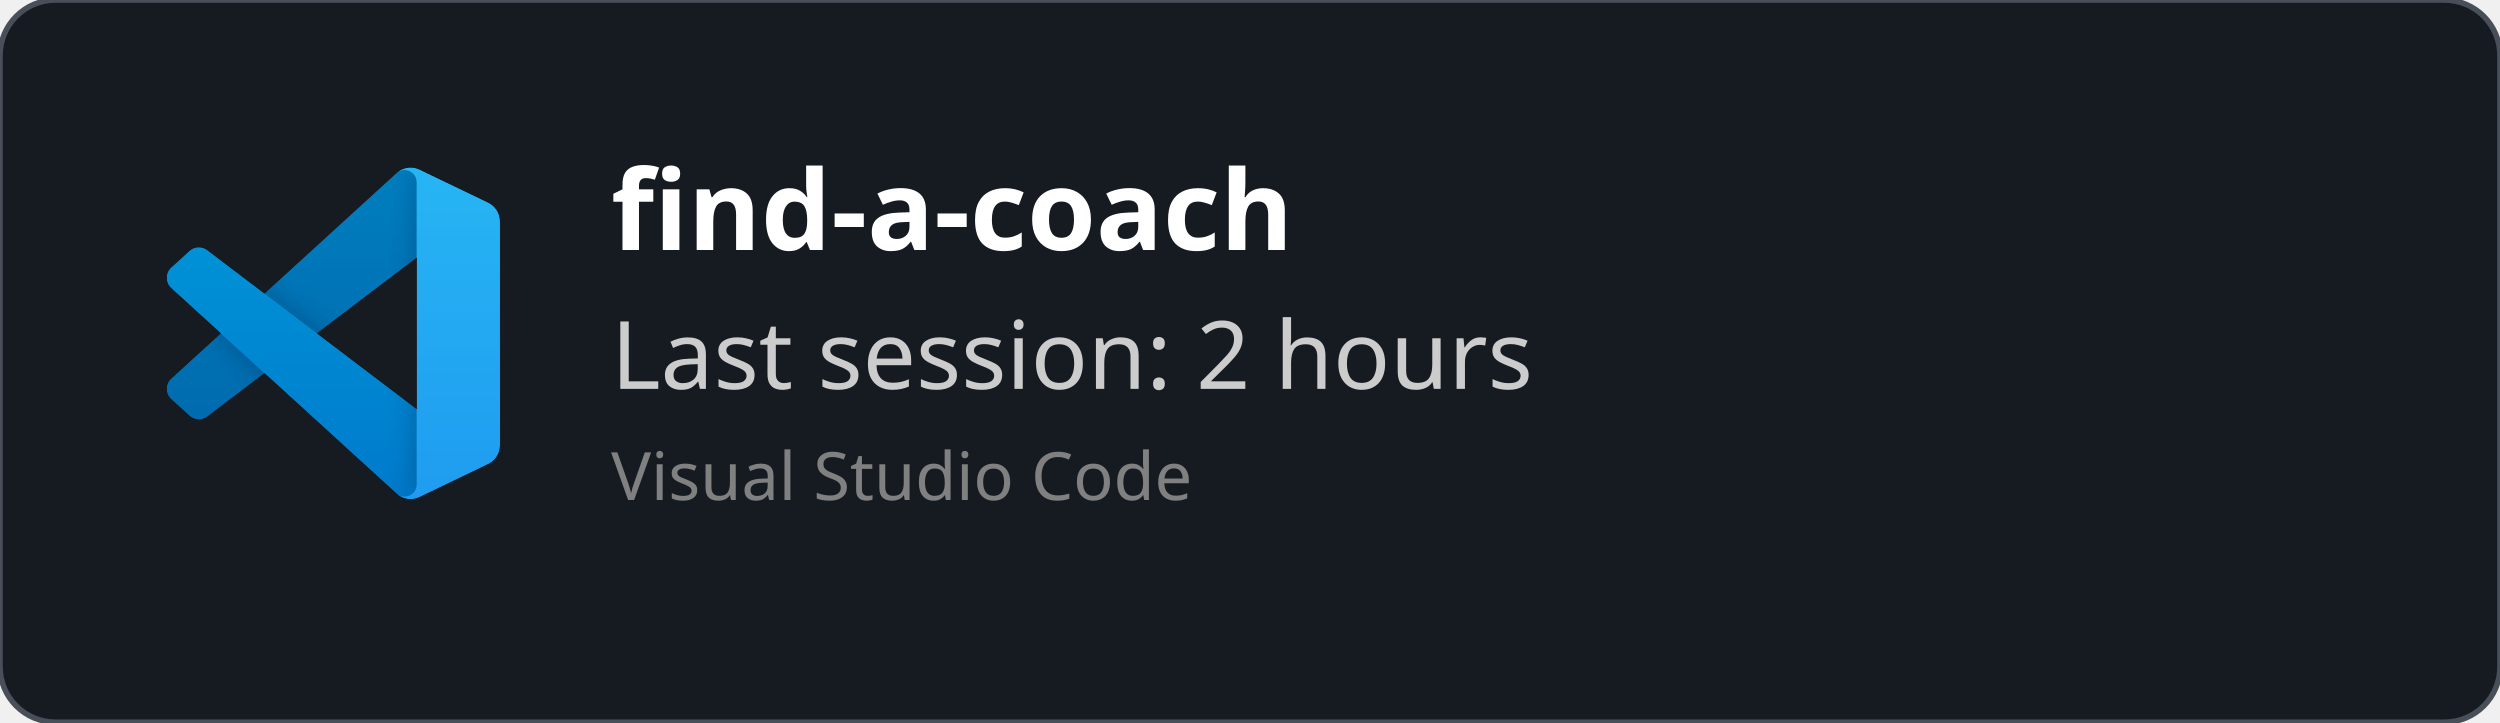
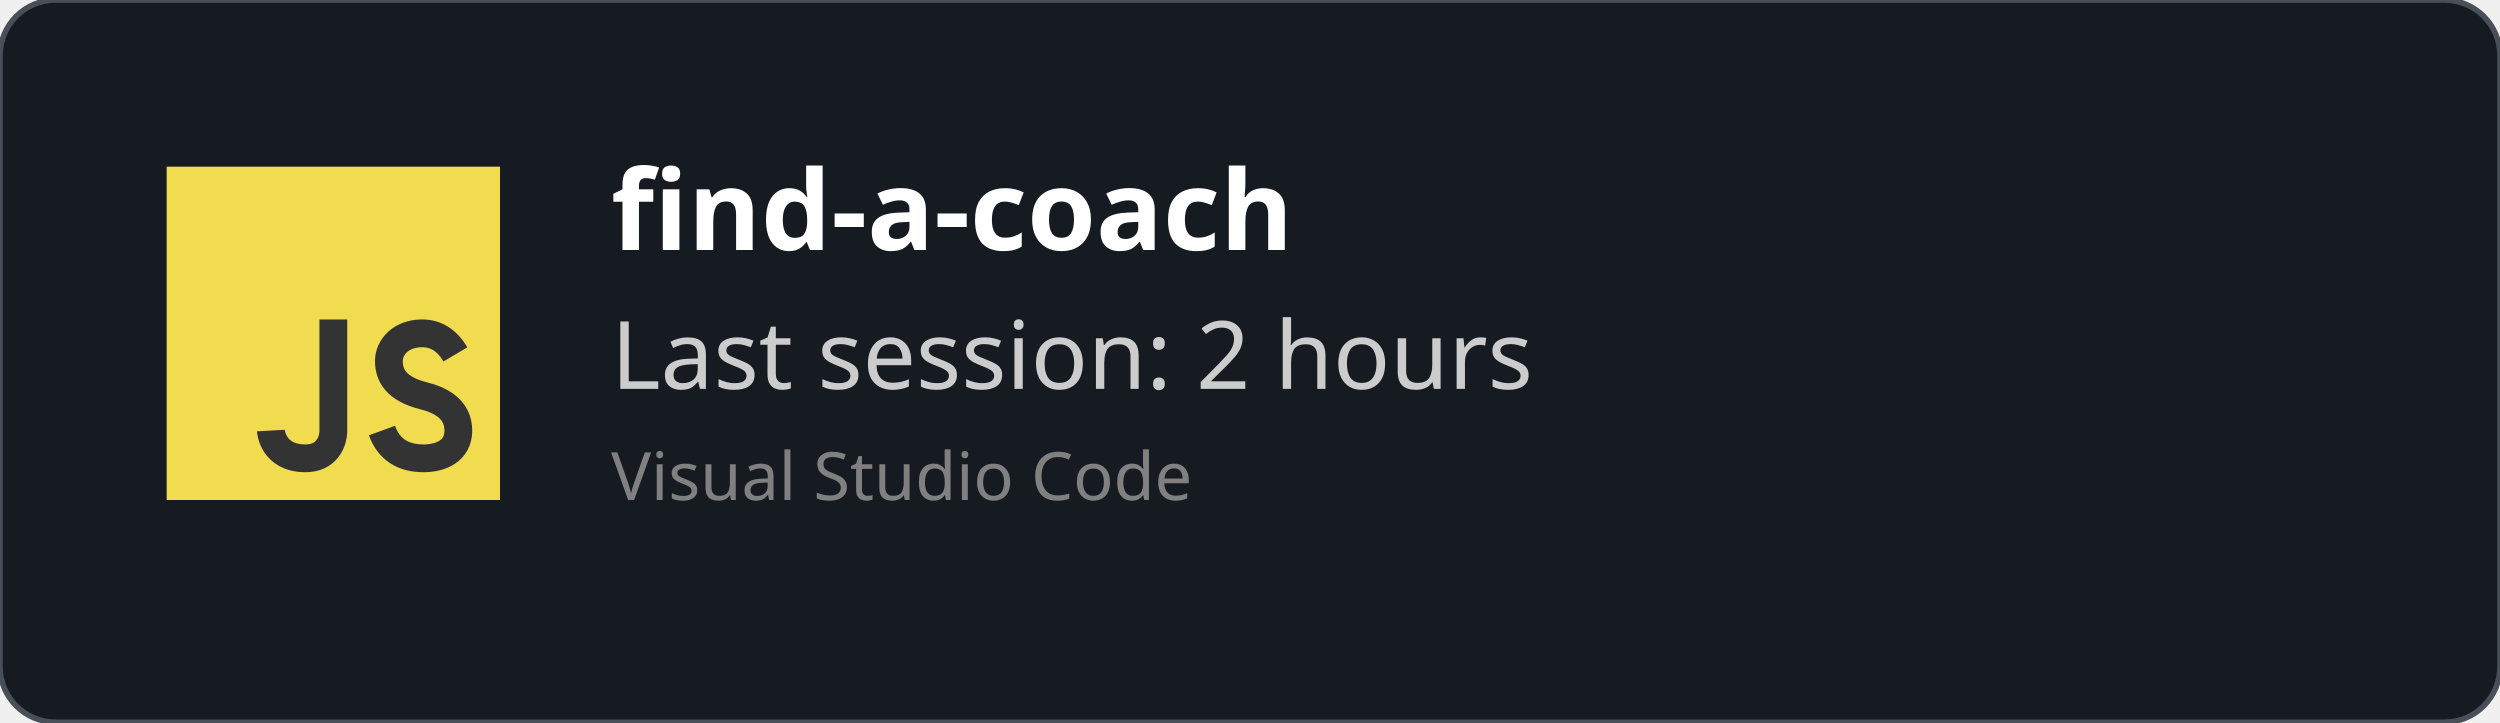
<svg xmlns="http://www.w3.org/2000/svg" width="450" height="130" viewBox="0 0 450 130" fill="none" role="img">
  <style>
    *{
        font-family: 'Segoe UI', Ubuntu, monospace
    }
    </style>
  <defs>
    <clipPath id="horizontalClip" x="20" y="20" width="500" height="200">
      <rect x="90" y="20" width="300" height="50" />
    </clipPath>
  </defs>
  <rect width="450" height="130" fill="rgba(22,27,34)" stroke="#484f58" stroke-width="1" fill-opacity="1" stroke-opacity="1" x="0" y="0" rx="10px" ry="10px">
    </rect>
-   <svg width="60" height="60" x="30" y="30" viewBox="0 0 100 100" fill="none" id="vscode">
-     <mask id="mask0" mask-type="alpha" maskUnits="userSpaceOnUse" x="0" y="0" width="100" height="100">
-       <path fill-rule="evenodd" clip-rule="evenodd" d="M70.912 99.317C72.487 99.931 74.283 99.891 75.873 99.126L96.461 89.22C98.624 88.179 100 85.989 100 83.587V16.413C100 14.011 98.624 11.822 96.461 10.781L75.873 0.874C73.786 -0.13 71.345 0.116 69.513 1.447C69.252 1.637 69.003 1.849 68.769 2.083L29.355 38.041L12.187 25.01C10.589 23.797 8.354 23.896 6.869 25.246L1.363 30.255C-0.453 31.906 -0.455 34.763 1.359 36.417L16.247 50L1.359 63.583C-0.455 65.237 -0.453 68.094 1.363 69.745L6.869 74.754C8.354 76.104 10.589 76.204 12.187 74.99L29.355 61.959L68.769 97.917C69.392 98.541 70.125 99.01 70.912 99.317ZM75.015 27.299L45.109 50L75.015 72.701V27.299Z" fill="white" />
-     </mask>
-     <g mask="url(#mask0)">
-       <path d="M96.461 10.796L75.857 0.876C73.472 -0.273 70.622 0.212 68.75 2.083L1.299 63.583C-0.516 65.237 -0.514 68.094 1.303 69.745L6.813 74.754C8.298 76.104 10.535 76.204 12.134 74.99L93.361 13.37C96.086 11.303 100 13.246 100 16.667V16.427C100 14.027 98.625 11.838 96.461 10.796Z" fill="#0065A9" />
-       <g filter="url(#filter0_d)">
-         <path d="M96.461 89.204L75.857 99.124C73.472 100.273 70.622 99.788 68.75 97.917L1.299 36.417C-0.516 34.763 -0.514 31.906 1.303 30.255L6.813 25.246C8.298 23.896 10.535 23.796 12.134 25.009L93.361 86.63C96.086 88.697 100 86.754 100 83.333V83.573C100 85.974 98.625 88.162 96.461 89.204Z" fill="#007ACC" />
-       </g>
-       <g filter="url(#filter1_d)">
-         <path d="M75.858 99.126C73.472 100.274 70.622 99.788 68.75 97.917C71.056 100.223 75 98.59 75 95.328V4.672C75 1.41 71.056 -0.223 68.75 2.083C70.622 0.211 73.472 -0.274 75.858 0.874L96.459 10.781C98.623 11.822 100 14.011 100 16.413V83.587C100 85.989 98.623 88.179 96.459 89.22L75.858 99.126Z" fill="#1F9CF0" />
-       </g>
-       <g style="mix-blend-mode:overlay" opacity="0.25">
-         <path fill-rule="evenodd" clip-rule="evenodd" d="M70.851 99.317C72.426 99.931 74.222 99.891 75.812 99.126L96.4 89.22C98.563 88.179 99.939 85.989 99.939 83.587V16.413C99.939 14.011 98.564 11.822 96.4 10.781L75.812 0.874C73.725 -0.13 71.284 0.116 69.453 1.447C69.191 1.637 68.942 1.849 68.708 2.083L29.294 38.041L12.126 25.01C10.528 23.796 8.293 23.896 6.809 25.246L1.302 30.255C-0.513 31.906 -0.515 34.763 1.298 36.417L16.186 50L1.298 63.583C-0.515 65.237 -0.513 68.094 1.302 69.745L6.809 74.754C8.293 76.104 10.528 76.204 12.126 74.99L29.294 61.959L68.708 97.917C69.332 98.54 70.064 99.01 70.851 99.317ZM74.954 27.299L45.048 50L74.954 72.701V27.299Z" fill="url(#paint0_linear)" />
-       </g>
+   <svg width="60px" height="60px" x="30" y="30" viewBox="0 0 24 24" id="js">
+     <g fill="none" fill-rule="evenodd">
+       <rect width="24" height="24" fill="#F1DC50" />
+       <path stroke="#333" stroke-width="2" d="M12,11 C12,15.749 12,18.416 12,19 C12,19.876 11.477,21 10,21 C7.615,21 7.5,19 7.5,19 M20.79,13.516 C20.19,12.505 19.394,12 18.404,12 C16.856,12 16,13 16,14 C16,15 16.5,16 18.508,16.5 C19.786,16.818 21,17.5 21,19 C21,20.5 19.685,21 18.5,21 C16.986,21 15.986,20.333 15.5,19" />
    </g>
-     <defs>
-       <filter id="filter0_d" x="-8.394" y="15.829" width="116.727" height="92.246" filterUnits="userSpaceOnUse" color-interpolation-filters="sRGB">
-         <feFlood flood-opacity="0" result="BackgroundImageFix" />
-         <feColorMatrix in="SourceAlpha" type="matrix" values="0 0 0 0 0 0 0 0 0 0 0 0 0 0 0 0 0 0 127 0" />
-         <feOffset />
-         <feGaussianBlur stdDeviation="4.167" />
-         <feColorMatrix type="matrix" values="0 0 0 0 0 0 0 0 0 0 0 0 0 0 0 0 0 0 0.25 0" />
-         <feBlend mode="overlay" in2="BackgroundImageFix" result="effect1_dropShadow" />
-         <feBlend mode="normal" in="SourceGraphic" in2="effect1_dropShadow" result="shape" />
-       </filter>
-       <filter id="filter1_d" x="60.417" y="-8.076" width="47.917" height="116.151" filterUnits="userSpaceOnUse" color-interpolation-filters="sRGB">
-         <feFlood flood-opacity="0" result="BackgroundImageFix" />
-         <feColorMatrix in="SourceAlpha" type="matrix" values="0 0 0 0 0 0 0 0 0 0 0 0 0 0 0 0 0 0 127 0" />
-         <feOffset />
-         <feGaussianBlur stdDeviation="4.167" />
-         <feColorMatrix type="matrix" values="0 0 0 0 0 0 0 0 0 0 0 0 0 0 0 0 0 0 0.25 0" />
-         <feBlend mode="overlay" in2="BackgroundImageFix" result="effect1_dropShadow" />
-         <feBlend mode="normal" in="SourceGraphic" in2="effect1_dropShadow" result="shape" />
-       </filter>
-       <linearGradient id="paint0_linear" x1="49.939" y1="0.258" x2="49.939" y2="99.742" gradientUnits="userSpaceOnUse">
-         <stop stop-color="white" />
-         <stop offset="1" stop-color="white" stop-opacity="0" />
-       </linearGradient>
-     </defs>
  </svg>
  <text x="110" y="45" font-size="20" clip-path="url(#horizontalClip)" font-weight="bold" font-family="Ubuntu" fill="white">
    find-a-coach
    </text>
  <text x="110" y="70" font-size="17px" font-family="Ubuntu" fill="#ccc">
    Last session: 2 hours
    </text>
  <text x="110" y="90" font-size="12px" font-family="Ubuntu" fill="grey">
    Visual Studio Code
    </text>
</svg>
